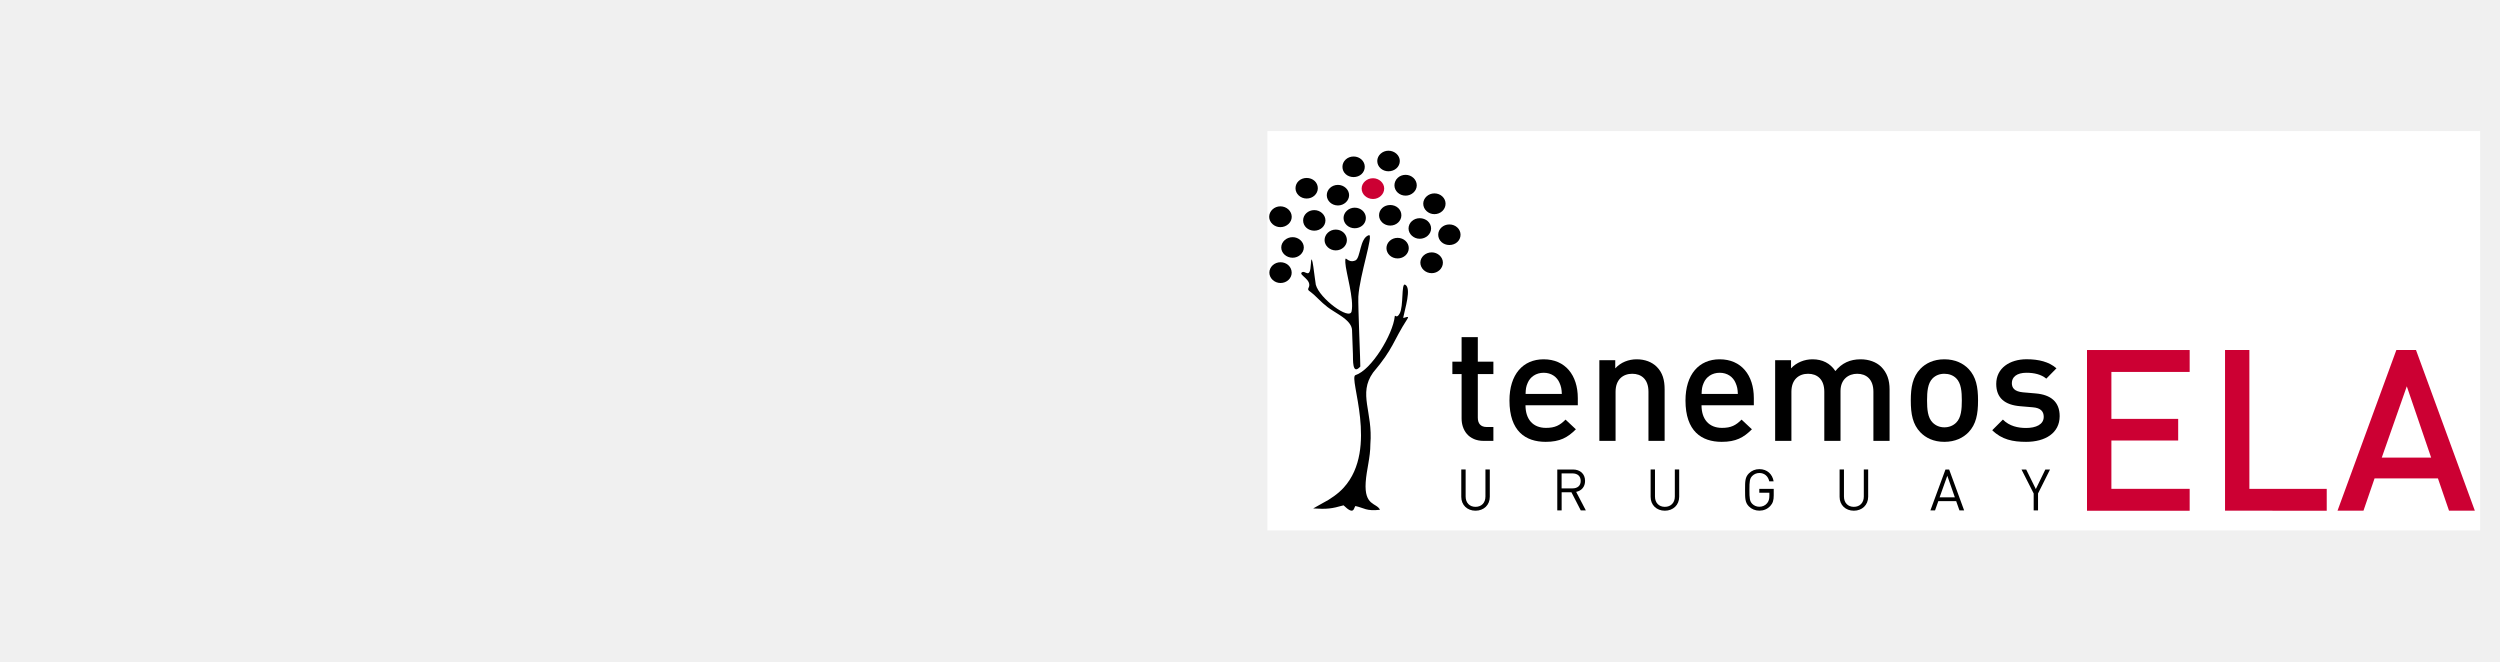
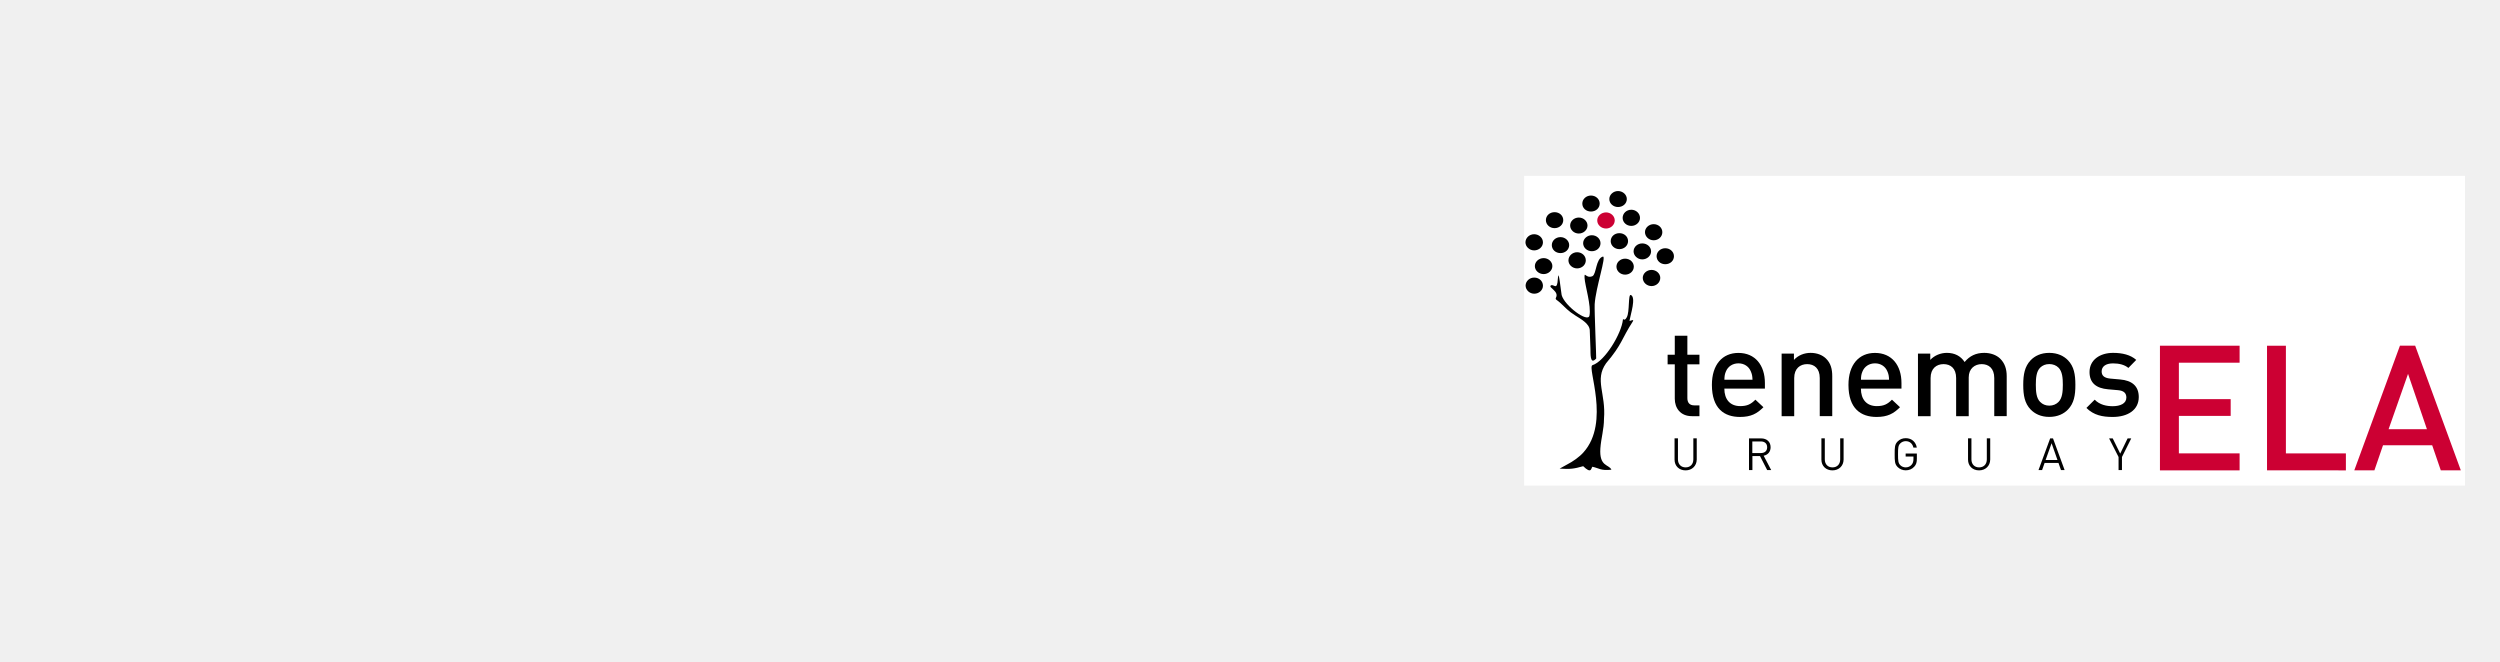
- <svg xmlns="http://www.w3.org/2000/svg" version="1.1" id="Layer_1" x="0px" y="0px" width="5442.5px" height="1440px" viewBox="-1020.5 -160 5442.5 1440" enable-background="new -1020.5 -160 5442.5 1440" xml:space="preserve">
-   <rect x="1738.6" y="125.4" fill="#FFFFFF" width="2640.2" height="869.3" />
+ <svg xmlns="http://www.w3.org/2000/svg" version="1.1" id="Layer_1" x="0px" y="0px" width="5442.5px" height="1440px" viewBox="0 0 5442.5 1440" enable-background="new 0 0 5442.5 1440" xml:space="preserve">
+   <rect x="3318" y="382.8" fill="#FFFFFF" width="2048.3" height="674.4" />
  <g>
    <g>
-       <path d="M2209.5,799.8c-32.9,0-48.1-23.5-48.1-48.8v-96.6h-20.1v-27h20.1V574h35.3v53.3h33.9v27h-33.9v94.9    c0,12.8,6.2,20.4,19.4,20.4h14.5v30.1H2209.5L2209.5,799.8z" />
-       <path d="M2300.5,722.3c0,30.1,15.9,49.2,44.6,49.2c19.7,0,30.1-5.5,42.6-18l22.5,21.1c-18,18-34.9,27.3-65.7,27.3    c-43.9,0-78.9-23.2-78.9-90c0-56.8,29.4-89.7,74.4-89.7c47.1,0,74.4,34.6,74.4,84.5v15.6H2300.5L2300.5,722.3z M2374.7,673.7    c-5.5-13.2-18-22.2-34.6-22.2c-16.6,0-29.4,9-34.9,22.2c-3.5,8-4.2,13.2-4.5,23.9h78.9C2379.2,686.9,2378.1,681.7,2374.7,673.7z" />
-       <path d="M2568.2,799.8v-107c0-27.3-15.6-39.1-35.3-39.1c-19.7,0-36.3,12.1-36.3,39.1v107h-35.3V624.2h34.6v17.7    c12.1-13.2,29.1-19.7,46.7-19.7c18,0,32.9,5.9,43.2,15.9c13.5,13.2,17.6,29.8,17.6,49.5v112.2H2568.2L2568.2,799.8z" />
-       <path d="M2683.7,722.3c0,30.1,15.9,49.2,44.6,49.2c19.7,0,30.1-5.5,42.6-18l22.5,21.1c-18,18-34.9,27.3-65.7,27.3    c-43.9,0-78.9-23.2-78.9-90c0-56.8,29.4-89.7,74.4-89.7c47.1,0,74.4,34.6,74.4,84.5v15.6H2683.7L2683.7,722.3z M2757.9,673.7    c-5.5-13.2-18-22.2-34.6-22.2s-29.4,9-34.9,22.2c-3.5,8-4.2,13.2-4.5,23.9h78.9C2762.4,686.9,2761.3,681.7,2757.9,673.7z" />
-       <path d="M3057.9,799.8v-107c0-27.3-15.6-39.1-35.3-39.1c-19,0-36.3,12.1-36.3,37.4v108.7H2951v-107c0-27.3-15.6-39.1-35.3-39.1    s-36.3,12.1-36.3,39.1v107H2844V624.2h34.6v17.7c11.8-12.8,29.1-19.7,46.7-19.7c21.8,0,38.7,8.7,49.8,25.6    c14.2-17.3,31.8-25.6,55-25.6c18,0,33.9,5.9,44.3,15.9c13.5,13.2,18.7,29.8,18.7,49.5v112.2H3057.9L3057.9,799.8z" />
-       <path d="M3264.9,781.1c-11.4,11.8-28.7,20.8-52.6,20.8c-23.9,0-40.8-9-52.2-20.8c-16.6-17.3-20.8-39.5-20.8-69.2    c0-29.4,4.2-51.6,20.8-68.9c11.4-11.8,28.4-20.8,52.2-20.8c23.9,0,41.2,9,52.6,20.8c16.6,17.3,20.8,39.5,20.8,68.9    C3285.7,741.6,3281.5,763.8,3264.9,781.1z M3238.3,663.7c-6.6-6.6-15.6-10-25.9-10c-10.4,0-19,3.5-25.6,10    c-10.7,10.7-12.1,29.1-12.1,48.1c0,19,1.4,37.4,12.1,48.1c6.6,6.6,15.2,10.4,25.6,10.4s19.4-3.8,25.9-10.4    c10.7-10.7,12.1-29.1,12.1-48.1C3250.4,692.8,3249,674.4,3238.3,663.7z" />
-       <path d="M3390.3,801.9c-28.7,0-52.9-4.8-73.7-25.3l23.2-23.2c14.2,14.5,33.2,18.3,50.5,18.3c21.5,0,38.4-7.6,38.4-24.2    c0-11.8-6.6-19.4-23.5-20.8l-28-2.4c-32.9-2.8-51.9-17.7-51.9-48.5c0-34.3,29.4-53.7,66.1-53.7c26.3,0,48.8,5.5,65,19.7    l-22.1,22.5c-11.1-9.3-26.6-12.8-43.2-12.8c-21.1,0-31.8,9.3-31.8,22.5c0,10.4,5.5,18.3,24.2,20.1l27.7,2.4    c32.9,2.8,52.2,18.3,52.2,49.5C3463.3,782.8,3432.1,801.9,3390.3,801.9z" />
+       <path d="M3683.3,906c-25.5,0-37.3-18.2-37.3-37.9v-74.9h-15.6v-20.9h15.6v-41.4h27.4v41.3h26.3v20.9h-26.3v73.6    c0,9.9,4.8,15.8,15.1,15.8h11.2V906L3683.3,906L3683.3,906z" />
+       <path d="M3753.9,845.9c0,23.4,12.3,38.2,34.6,38.2c15.3,0,23.4-4.3,33-14l17.5,16.4c-14,14-27.1,21.2-51,21.2    c-34.1,0-61.2-18-61.2-69.8c0-44.1,22.8-69.6,57.7-69.6c36.5,0,57.7,26.8,57.7,65.6v12.1H3753.9L3753.9,845.9z M3811.4,808.2    c-4.3-10.2-14-17.2-26.8-17.2s-22.8,7-27.1,17.2c-2.7,6.2-3.3,10.2-3.5,18.5h61.2C3814.9,818.4,3814.1,814.4,3811.4,808.2z" />
+       <path d="M3961.6,906v-83c0-21.2-12.1-30.3-27.4-30.3c-15.3,0-28.2,9.4-28.2,30.3v83h-27.4V769.8h26.8v13.7    c9.4-10.2,22.6-15.3,36.2-15.3c14,0,25.5,4.6,33.5,12.3c10.5,10.2,13.7,23.1,13.7,38.4v87H3961.6L3961.6,906z" />
+       <path d="M4051.2,845.9c0,23.4,12.3,38.2,34.6,38.2c15.3,0,23.4-4.3,33-14l17.5,16.4c-14,14-27.1,21.2-51,21.2    c-34.1,0-61.2-18-61.2-69.8c0-44.1,22.8-69.6,57.7-69.6c36.5,0,57.7,26.8,57.7,65.6v12.1H4051.2L4051.2,845.9z M4108.7,808.2    c-4.3-10.2-14-17.2-26.8-17.2c-12.9,0-22.8,7-27.1,17.2c-2.7,6.2-3.3,10.2-3.5,18.5h61.2C4112.2,818.4,4111.4,814.4,4108.7,808.2z    " />
+       <path d="M4341.5,906v-83c0-21.2-12.1-30.3-27.4-30.3c-14.7,0-28.2,9.4-28.2,29V906h-27.4v-83c0-21.2-12.1-30.3-27.4-30.3    c-15.3,0-28.2,9.4-28.2,30.3v83h-27.5V769.8h26.8v13.7c9.2-9.9,22.6-15.3,36.2-15.3c16.9,0,30,6.8,38.6,19.9    c11-13.4,24.7-19.9,42.7-19.9c14,0,26.3,4.6,34.4,12.3c10.5,10.2,14.5,23.1,14.5,38.4v87H4341.5L4341.5,906z" />
+       <path d="M4502,891.5c-8.8,9.2-22.3,16.1-40.8,16.1c-18.5,0-31.7-7-40.5-16.1c-12.9-13.4-16.1-30.6-16.1-53.7    c0-22.8,3.3-40,16.1-53.5c8.8-9.2,22-16.1,40.5-16.1c18.5,0,32,7,40.8,16.1c12.9,13.4,16.1,30.6,16.1,53.5    C4518.2,860.9,4514.9,878.1,4502,891.5z M4481.4,800.4c-5.1-5.1-12.1-7.8-20.1-7.8c-8.1,0-14.7,2.7-19.9,7.8    c-8.3,8.3-9.4,22.6-9.4,37.3s1.1,29,9.4,37.3c5.1,5.1,11.8,8.1,19.9,8.1s15-2.9,20.1-8.1c8.3-8.3,9.4-22.6,9.4-37.3    S4489.7,808.8,4481.4,800.4z" />
+       <path d="M4599.3,907.7c-22.3,0-41-3.7-57.2-19.6l18-18c11,11.2,25.8,14.2,39.2,14.2c16.7,0,29.8-5.9,29.8-18.8    c0-9.2-5.1-15-18.2-16.1l-21.7-1.9c-25.5-2.2-40.3-13.7-40.3-37.6c0-26.6,22.8-41.7,51.3-41.7c20.4,0,37.9,4.3,50.4,15.3    l-17.1,17.5c-8.6-7.2-20.6-9.9-33.5-9.9c-16.4,0-24.7,7.2-24.7,17.5c0,8.1,4.3,14.2,18.8,15.6l21.5,1.9    c25.5,2.2,40.5,14.2,40.5,38.4C4656,892.8,4631.8,907.7,4599.3,907.7z" />
    </g>
    <g>
-       <path d="M2191.7,951.8c-18,0-31-12.3-31-30.1V862h9.5V921c0,13.5,8.5,22.4,21.5,22.4c13,0,21.6-8.8,21.6-22.4V862h9.5v59.6    C2222.8,939.4,2209.7,951.8,2191.7,951.8z" />
-       <path d="M2420.8,951.1l-20.3-39.5h-21.3v39.5h-9.5v-89h34.1c15.5,0,26.4,9.4,26.4,24.8c0,13-7.8,21.5-19.4,23.9l21.1,40.4H2420.8    L2420.8,951.1z M2402.9,870.6h-23.8v32.6h23.8c10.4,0,17.8-5.4,17.8-16.2S2413.3,870.6,2402.9,870.6z" />
-       <path d="M2603.9,951.8c-18,0-31-12.3-31-30.1V862h9.5V921c0,13.5,8.5,22.4,21.5,22.4c13,0,21.7-8.8,21.7-22.4V862h9.5v59.6    C2635,939.4,2621.9,951.8,2603.9,951.8z" />
-       <path d="M2833.4,941.5c-6.2,6.8-14.6,10.2-23.8,10.2c-8.8,0-16.8-3.3-22.7-9.2c-8.4-8.4-8.4-17.2-8.4-36c0-18.9,0-27.6,8.4-36    c6-6,13.9-9.2,22.7-9.2c17,0,28.5,11,31.1,26.6h-9.5c-2.5-11.3-10.5-18.2-21.6-18.2c-5.9,0-11.5,2.4-15.4,6.4    c-5.6,5.7-6.2,11.7-6.2,30.3c0,18.6,0.6,24.8,6.2,30.5c3.9,4,9.5,6.3,15.4,6.3c6.5,0,12.7-2.6,16.8-7.6c3.6-4.3,5-9.2,5-16.1v-6.8    h-21.9v-8.4h31.4v14.1C2841,928.8,2838.9,935.7,2833.4,941.5z" />
-       <path d="M3015.3,951.8c-18,0-31-12.3-31-30.1V862h9.5V921c0,13.5,8.5,22.4,21.5,22.4c13,0,21.7-8.8,21.7-22.4V862h9.5v59.6    C3046.4,939.4,3033.3,951.8,3015.3,951.8z" />
-       <path d="M3245.2,951.1l-7.1-20.1h-38.9l-7.1,20.1H3182l32.8-89h8l32.6,89H3245.2z M3218.8,875.7l-16.8,47h33.2L3218.8,875.7z" />
-       <path d="M3416.3,914.3v36.8h-9.5v-36.8l-26.5-52.2h10.2l21,42.6l20.7-42.6h10.2L3416.3,914.3z" />
+       <path d="M3669.5,1024c-14,0-24-9.5-24-23.4v-46.3h7.4v45.8c0,10.5,6.6,17.4,16.7,17.4c10.1,0,16.8-6.8,16.8-17.4v-45.8h7.4v46.2    C3693.6,1014.3,3683.4,1024,3669.5,1024z" />
+       <path d="M3847.2,1023.4l-15.7-30.6h-16.5v30.6h-7.4v-69h26.5c12,0,20.5,7.3,20.5,19.2c0,10.1-6.1,16.7-15.1,18.5l16.4,31.3    L3847.2,1023.4L3847.2,1023.4z M3833.3,961h-18.5v25.3h18.5c8.1,0,13.8-4.2,13.8-12.6S3841.4,961,3833.3,961z" />
+       <path d="M3989.2,1024c-14,0-24-9.5-24-23.4v-46.3h7.4v45.8c0,10.5,6.6,17.4,16.7,17.4c10.1,0,16.8-6.8,16.8-17.4v-45.8h7.4v46.2    C4013.4,1014.3,4003.2,1024,3989.2,1024z" />
+       <path d="M4167.3,1016c-4.8,5.3-11.3,7.9-18.5,7.9c-6.8,0-13-2.6-17.6-7.1c-6.5-6.5-6.5-13.3-6.5-27.9c0-14.7,0-21.4,6.5-27.9    c4.7-4.7,10.8-7.1,17.6-7.1c13.2,0,22.1,8.5,24.1,20.6h-7.4c-1.9-8.8-8.1-14.1-16.8-14.1c-4.6,0-8.9,1.9-11.9,5    c-4.3,4.4-4.8,9.1-4.8,23.5s0.5,19.2,4.8,23.7c3,3.1,7.4,4.9,11.9,4.9c5,0,9.9-2,13-5.9c2.8-3.3,3.9-7.1,3.9-12.5v-5.3h-17v-6.5    h24.4V998C4173.2,1006.1,4171.6,1011.5,4167.3,1016z" />
+       <path d="M4308.4,1024c-14,0-24-9.5-24-23.4v-46.3h7.4v45.8c0,10.5,6.6,17.4,16.7,17.4c10.1,0,16.8-6.8,16.8-17.4v-45.8h7.4v46.2    C4332.5,1014.3,4322.4,1024,4308.4,1024z" />
+       <path d="M4486.8,1023.4l-5.5-15.6h-30.2l-5.5,15.6h-7.8l25.4-69h6.2l25.3,69H4486.8z M4466.3,964.9l-13,36.5h25.8L4466.3,964.9z" />
+       <path d="M4619.5,994.9v28.5h-7.4v-28.5l-20.6-40.5h7.9l16.3,33.1l16.1-33.1h7.9L4619.5,994.9z" />
    </g>
    <g>
-       <path fill="#CC0033" d="M3522.9,951.7V602h223.5v47.7H3576v102.2h145.4V799H3576v105.2h170.4v47.7h-223.5V951.7z" />
-       <path fill="#CC0033" d="M3823.4,951.7V602h53v302.2h168.4v47.7L3823.4,951.7L3823.4,951.7z" />
-       <path fill="#CC0033" d="M4311,951.7l-24.1-70.2h-138l-24.1,70.2h-56.5l128.1-349.8h42.7l128.1,349.8H4311z M4219.1,681    l-54.5,155.2h107.5L4219.1,681z" />
+       <path fill="#CC0033" d="M4702.2,1023.9V752.6h173.4v37h-132.2v79.3h112.8v36.5h-112.8V987h132.2v37h-173.4V1023.9z" />
+       <path fill="#CC0033" d="M4935.3,1023.9V752.6h41.1V987h130.6v37L4935.3,1023.9L4935.3,1023.9z" />
+       <path fill="#CC0033" d="M5313.6,1023.9l-18.7-54.5h-107.1l-18.7,54.5h-43.8l99.4-271.4h33.1l99.4,271.4H5313.6z M5242.3,813.9    L5200,934.3h83.4L5242.3,813.9z" />
    </g>
    <g>
-       <path d="M1892.2,287.3c13.1,0,24.3-10.2,24.3-22.4c0-12.2-11.2-22.4-24.3-22.4c-13.6,0-24.3,10.2-24.3,22.4    C1867.9,277.1,1878.6,287.3,1892.2,287.3L1892.2,287.3z" />
-       <path d="M1840.7,342.2c13.1,0,24.3-9.7,24.3-22.4c0-12.2-11.2-22.4-24.3-22.4c-13.6,0-24.3,10.2-24.3,22.4    C1816.4,332.5,1827.1,342.2,1840.7,342.2L1840.7,342.2z" />
-       <path d="M2002.1,212.9c13.6,0,24.8-9.7,24.8-22.4c0-12.2-11.2-22.4-24.8-22.4c-13.1,0-24.3,10.2-24.3,22.4    C1977.8,203.2,1989,212.9,2002.1,212.9L2002.1,212.9z" />
-       <path d="M2039.5,265.9c13.1,0,24.3-10.2,24.3-22.4c0-12.7-11.2-22.9-24.3-22.9c-13.6,0-24.3,10.2-24.3,22.9    C2015.2,255.7,2025.9,265.9,2039.5,265.9L2039.5,265.9z" />
-       <path d="M2070.2,359.8c13.6,0,24.8-10.2,24.8-22.4c0-12.7-11.2-22.4-24.8-22.4c-13.1,0-24.3,9.7-24.3,22.4    C2045.9,349.5,2057.1,359.8,2070.2,359.8L2070.2,359.8z" />
-       <path d="M2022.1,402.6c13.6,0,24.3-10.2,24.3-22.4c0-12.2-10.7-22.4-24.3-22.4s-24.3,10.2-24.3,22.4    C1997.8,392.3,2008.4,402.6,2022.1,402.6L2022.1,402.6z" />
-       <path d="M1767.2,456.1c13.6,0,24.3-10.2,24.3-22.4c0-12.7-10.7-22.8-24.3-22.8c-13.1-0.1-24.3,10.1-24.3,22.7    C1743,445.9,1754.1,456.1,1767.2,456.1L1767.2,456.1z" />
-       <path d="M1887.4,385.1c13.6,0,24.3-10.2,24.3-22.4c0-12.7-10.7-22.9-24.3-22.9c-13.1,0-24.3,10.2-24.3,22.9    C1863,374.8,1874.2,385.1,1887.4,385.1L1887.4,385.1z" />
-       <path fill="#CC0033" d="M1968.6,273.2c13.1,0,24.3-10.2,24.3-22.8c0-12.2-11.2-22.4-24.3-22.4c-13.6,0-24.8,10.2-24.8,22.4    C1943.7,263,1954.9,273.2,1968.6,273.2L1968.6,273.2z" />
-       <path d="M1793.6,401.1c13.1,0,24.3-10.2,24.3-22.4c0-12.2-11.2-22.4-24.3-22.4c-13.6,0-24.8,10.2-24.8,22.4    C1768.7,390.9,1779.9,401.1,1793.6,401.1L1793.6,401.1z" />
-       <path d="M2096.4,434.7c13.1,0,24.3-10.2,24.3-22.9c0-12.2-11.2-22.4-24.3-22.4c-13.6,0-24.8,10.2-24.8,22.4    C2071.7,424.4,2082.8,434.7,2096.4,434.7L2096.4,434.7z" />
-       <path d="M2006,331.1c13.6,0,24.3-10.2,24.3-22.4c0-12.7-10.7-22.4-24.3-22.4c-13.6,0-24.3,9.7-24.3,22.4    C1981.7,320.8,1992.4,331.1,2006,331.1L2006,331.1z" />
-       <path d="M1928.7,336.9c13.6,0,24.3-9.7,24.3-22.4c0-12.2-10.7-22.4-24.3-22.4c-13.1,0-24.3,10.2-24.3,22.4    C1904.4,327.2,1915.6,336.9,1928.7,336.9L1928.7,336.9z" />
-       <path d="M1926.3,225.5c13.6,0,24.3-9.7,24.3-22.4c0-12.2-10.7-22.4-24.3-22.4s-24.3,10.2-24.3,22.4    C1901.9,215.8,1912.6,225.5,1926.3,225.5L1926.3,225.5z" />
-       <path d="M2102.2,306.2c13.6,0,24.3-10.2,24.3-22.8c0-12.2-10.7-22.4-24.3-22.4c-13.1,0-24.3,10.2-24.3,22.4    C2077.9,296.1,2089.1,306.2,2102.2,306.2L2102.2,306.2z" />
-       <path d="M1766.8,334.5c13.6,0,24.8-10.2,24.8-22.4c0-12.7-11.2-22.9-24.8-22.9c-13.1,0-24.3,10.2-24.3,22.9    C1742.5,324.2,1753.7,334.5,1766.8,334.5L1766.8,334.5z" />
-       <path d="M2134.8,373.4c13.6,0,24.3-9.7,24.3-22.4c0-12.2-10.7-22.4-24.3-22.4c-13.6,0-24.3,10.2-24.3,22.4    C2110.5,363.7,2121.3,373.4,2134.8,373.4L2134.8,373.4z" />
-       <path d="M1824.1,272.2c13.6,0,24.3-10.2,24.3-22.4c0-12.7-10.7-22.4-24.3-22.4s-24.3,9.7-24.3,22.4    C1799.8,262,1810.6,272.2,1824.1,272.2L1824.1,272.2z" />
-       <path d="M1838.3,946.9c30.1,1.9,40.4,0.5,66.1-6.8c23.4,22.8,21.9,5.8,25.8,1.5c19.5,4.3,23.4,11.6,53.5,8.2    c-7.3-15.6-34.5-7.8-31.1-59.8c1.9-28.2,10.2-53.5,10.2-83.2c5.8-70.6-27.2-109,5.8-155.6c45.7-54,42.8-67.6,74.9-117.2    c5.8-8.8-9.2,0-9.2-2.4c3.4-18.5,18.9-65.2,3.9-72c-8.3-3.4-2.9,47.7-11.6,62.8c-6.8,12.7-10.2,1.5-10.7,6.3    c-3.9,39.4-51.1,117.2-85.5,127.9c-16.1,4.9,51.1,160-25.3,244.6c-11.2,12.7-29.6,25.8-46.2,34.1L1838.3,946.9z" />
-       <path d="M1921.9,517.9c5.8-26.8-12.7-85.6-13.6-106c-0.9-20.9,3.4,2.9,21.9-4.9c11.6-5.4,9.2-48.7,29.2-55    c11.2-3.4-19.9,86.5-22.8,133.7c-0.9,19.9,4.9,151.3,4.3,152.3c-18,19.9-15.6-15.1-16.1-27.2l-1.9-52.1    c-0.9-18.9-25.3-31.6-40.4-41.4c-19.9-12.2-28.2-22.4-42.3-35.5c-8.8-8.3-15.1-9.2-12.2-14.6c9.7-18-21.9-28.3-14.6-34.1    c7.8-6.3,18,17,19.9-18.5c1.9-35.5,8.8,36.5,10.7,45.2C1851.8,489.6,1917.5,538.3,1921.9,517.9L1921.9,517.9z" />
+       <path d="M3437.1,508.4c10.2,0,18.9-7.9,18.9-17.4c0-9.5-8.7-17.4-18.9-17.4c-10.6,0-18.9,7.9-18.9,17.4    C3418.3,500.5,3426.6,508.4,3437.1,508.4L3437.1,508.4z" />
+       <path d="M3397.2,551c10.2,0,18.9-7.5,18.9-17.4c0-9.5-8.7-17.4-18.9-17.4c-10.6,0-18.9,7.9-18.9,17.4    C3378.3,543.5,3386.6,551,3397.2,551L3397.2,551z" />
+       <path d="M3522.4,450.7c10.6,0,19.2-7.5,19.2-17.4c0-9.5-8.7-17.4-19.2-17.4c-10.2,0-18.9,7.9-18.9,17.4    C3503.5,443.2,3512.2,450.7,3522.4,450.7L3522.4,450.7z" />
+       <path d="M3551.4,491.8c10.2,0,18.9-7.9,18.9-17.4c0-9.9-8.7-17.8-18.9-17.8c-10.6,0-18.9,7.9-18.9,17.8    C3532.5,483.9,3540.8,491.8,3551.4,491.8L3551.4,491.8z" />
+       <path d="M3575.2,564.7c10.5,0,19.2-7.9,19.2-17.4c0-9.9-8.7-17.4-19.2-17.4c-10.2,0-18.9,7.5-18.9,17.4    C3556.4,556.7,3565,564.7,3575.2,564.7L3575.2,564.7z" />
+       <path d="M3537.9,597.9c10.6,0,18.9-7.9,18.9-17.4s-8.3-17.4-18.9-17.4s-18.9,7.9-18.9,17.4C3519,589.9,3527.3,597.9,3537.9,597.9    L3537.9,597.9z" />
+       <path d="M3340.1,639.4c10.5,0,18.9-7.9,18.9-17.4c0-9.9-8.3-17.7-18.9-17.7c-10.2-0.1-18.9,7.8-18.9,17.6    C3321.4,631.5,3330,639.4,3340.1,639.4L3340.1,639.4z" />
+       <path d="M3433.4,584.3c10.5,0,18.9-7.9,18.9-17.4c0-9.9-8.3-17.8-18.9-17.8c-10.2,0-18.9,7.9-18.9,17.8    C3414.5,576.3,3423.1,584.3,3433.4,584.3L3433.4,584.3z" />
+       <path fill="#CC0033" d="M3496.4,497.5c10.2,0,18.9-7.9,18.9-17.7c0-9.5-8.7-17.4-18.9-17.4c-10.6,0-19.2,7.9-19.2,17.4    C3477.1,489.6,3485.8,497.5,3496.4,497.5L3496.4,497.5z" />
+       <path d="M3360.6,596.7c10.2,0,18.9-7.9,18.9-17.4s-8.7-17.4-18.9-17.4c-10.6,0-19.2,7.9-19.2,17.4    C3341.3,588.8,3350,596.7,3360.6,596.7L3360.6,596.7z" />
+       <path d="M3595.5,622.8c10.2,0,18.9-7.9,18.9-17.8c0-9.5-8.7-17.4-18.9-17.4c-10.6,0-19.2,7.9-19.2,17.4    C3576.4,614.8,3585,622.8,3595.5,622.8L3595.5,622.8z" />
+       <path d="M3525.4,542.4c10.6,0,18.9-7.9,18.9-17.4c0-9.9-8.3-17.4-18.9-17.4s-18.9,7.5-18.9,17.4    C3506.5,534.4,3514.8,542.4,3525.4,542.4L3525.4,542.4z" />
+       <path d="M3465.4,546.9c10.6,0,18.9-7.5,18.9-17.4c0-9.5-8.3-17.4-18.9-17.4c-10.2,0-18.9,7.9-18.9,17.4    C3446.6,539.4,3455.3,546.9,3465.4,546.9L3465.4,546.9z" />
+       <path d="M3463.6,460.5c10.6,0,18.9-7.5,18.9-17.4c0-9.5-8.3-17.4-18.9-17.4s-18.9,7.9-18.9,17.4    C3444.6,453,3452.9,460.5,3463.6,460.5L3463.6,460.5z" />
+       <path d="M3600,523.1c10.6,0,18.9-7.9,18.9-17.7c0-9.5-8.3-17.4-18.9-17.4c-10.2,0-18.9,7.9-18.9,17.4    C3581.2,515.3,3589.9,523.1,3600,523.1L3600,523.1z" />
+       <path d="M3339.8,545.1c10.6,0,19.2-7.9,19.2-17.4c0-9.9-8.7-17.8-19.2-17.8c-10.2,0-18.9,7.9-18.9,17.8    C3321,537.1,3329.7,545.1,3339.8,545.1L3339.8,545.1z" />
+       <path d="M3625.3,575.2c10.6,0,18.9-7.5,18.9-17.4c0-9.5-8.3-17.4-18.9-17.4s-18.9,7.9-18.9,17.4    C3606.5,567.7,3614.8,575.2,3625.3,575.2L3625.3,575.2z" />
+       <path d="M3384.3,496.7c10.6,0,18.9-7.9,18.9-17.4c0-9.9-8.3-17.4-18.9-17.4c-10.5,0-18.9,7.5-18.9,17.4    C3365.4,488.8,3373.8,496.7,3384.3,496.7L3384.3,496.7z" />
+       <path d="M3395.3,1020.2c23.4,1.5,31.3,0.4,51.3-5.3c18.2,17.7,17,4.5,20,1.2c15.1,3.3,18.2,9,41.5,6.4    c-5.7-12.1-26.8-6.1-24.1-46.4c1.5-21.9,7.9-41.5,7.9-64.5c4.5-54.8-21.1-84.6,4.5-120.7c35.5-41.9,33.2-52.4,58.1-90.9    c4.5-6.8-7.1,0-7.1-1.9c2.6-14.4,14.7-50.6,3-55.9c-6.4-2.6-2.2,37-9,48.7c-5.3,9.9-7.9,1.2-8.3,4.9c-3,30.6-39.6,90.9-66.3,99.2    c-12.5,3.8,39.6,124.1-19.6,189.8c-8.7,9.9-23,20-35.8,26.5L3395.3,1020.2z" />
+       <path d="M3460.2,687.3c4.5-20.8-9.9-66.4-10.6-82.2c-0.7-16.2,2.6,2.2,17-3.8c9-4.2,7.1-37.8,22.7-42.7    c8.7-2.6-15.4,67.1-17.7,103.7c-0.7,15.4,3.8,117.4,3.3,118.2c-14,15.4-12.1-11.7-12.5-21.1l-1.5-40.4    c-0.7-14.7-19.6-24.5-31.3-32.1c-15.4-9.5-21.9-17.4-32.8-27.5c-6.8-6.4-11.7-7.1-9.5-11.3c7.5-14-17-22-11.3-26.5    c6.1-4.9,14,13.2,15.4-14.4c1.5-27.5,6.8,28.3,8.3,35.1C3405.8,665.4,3456.7,703.2,3460.2,687.3L3460.2,687.3z" />
    </g>
  </g>
</svg>
